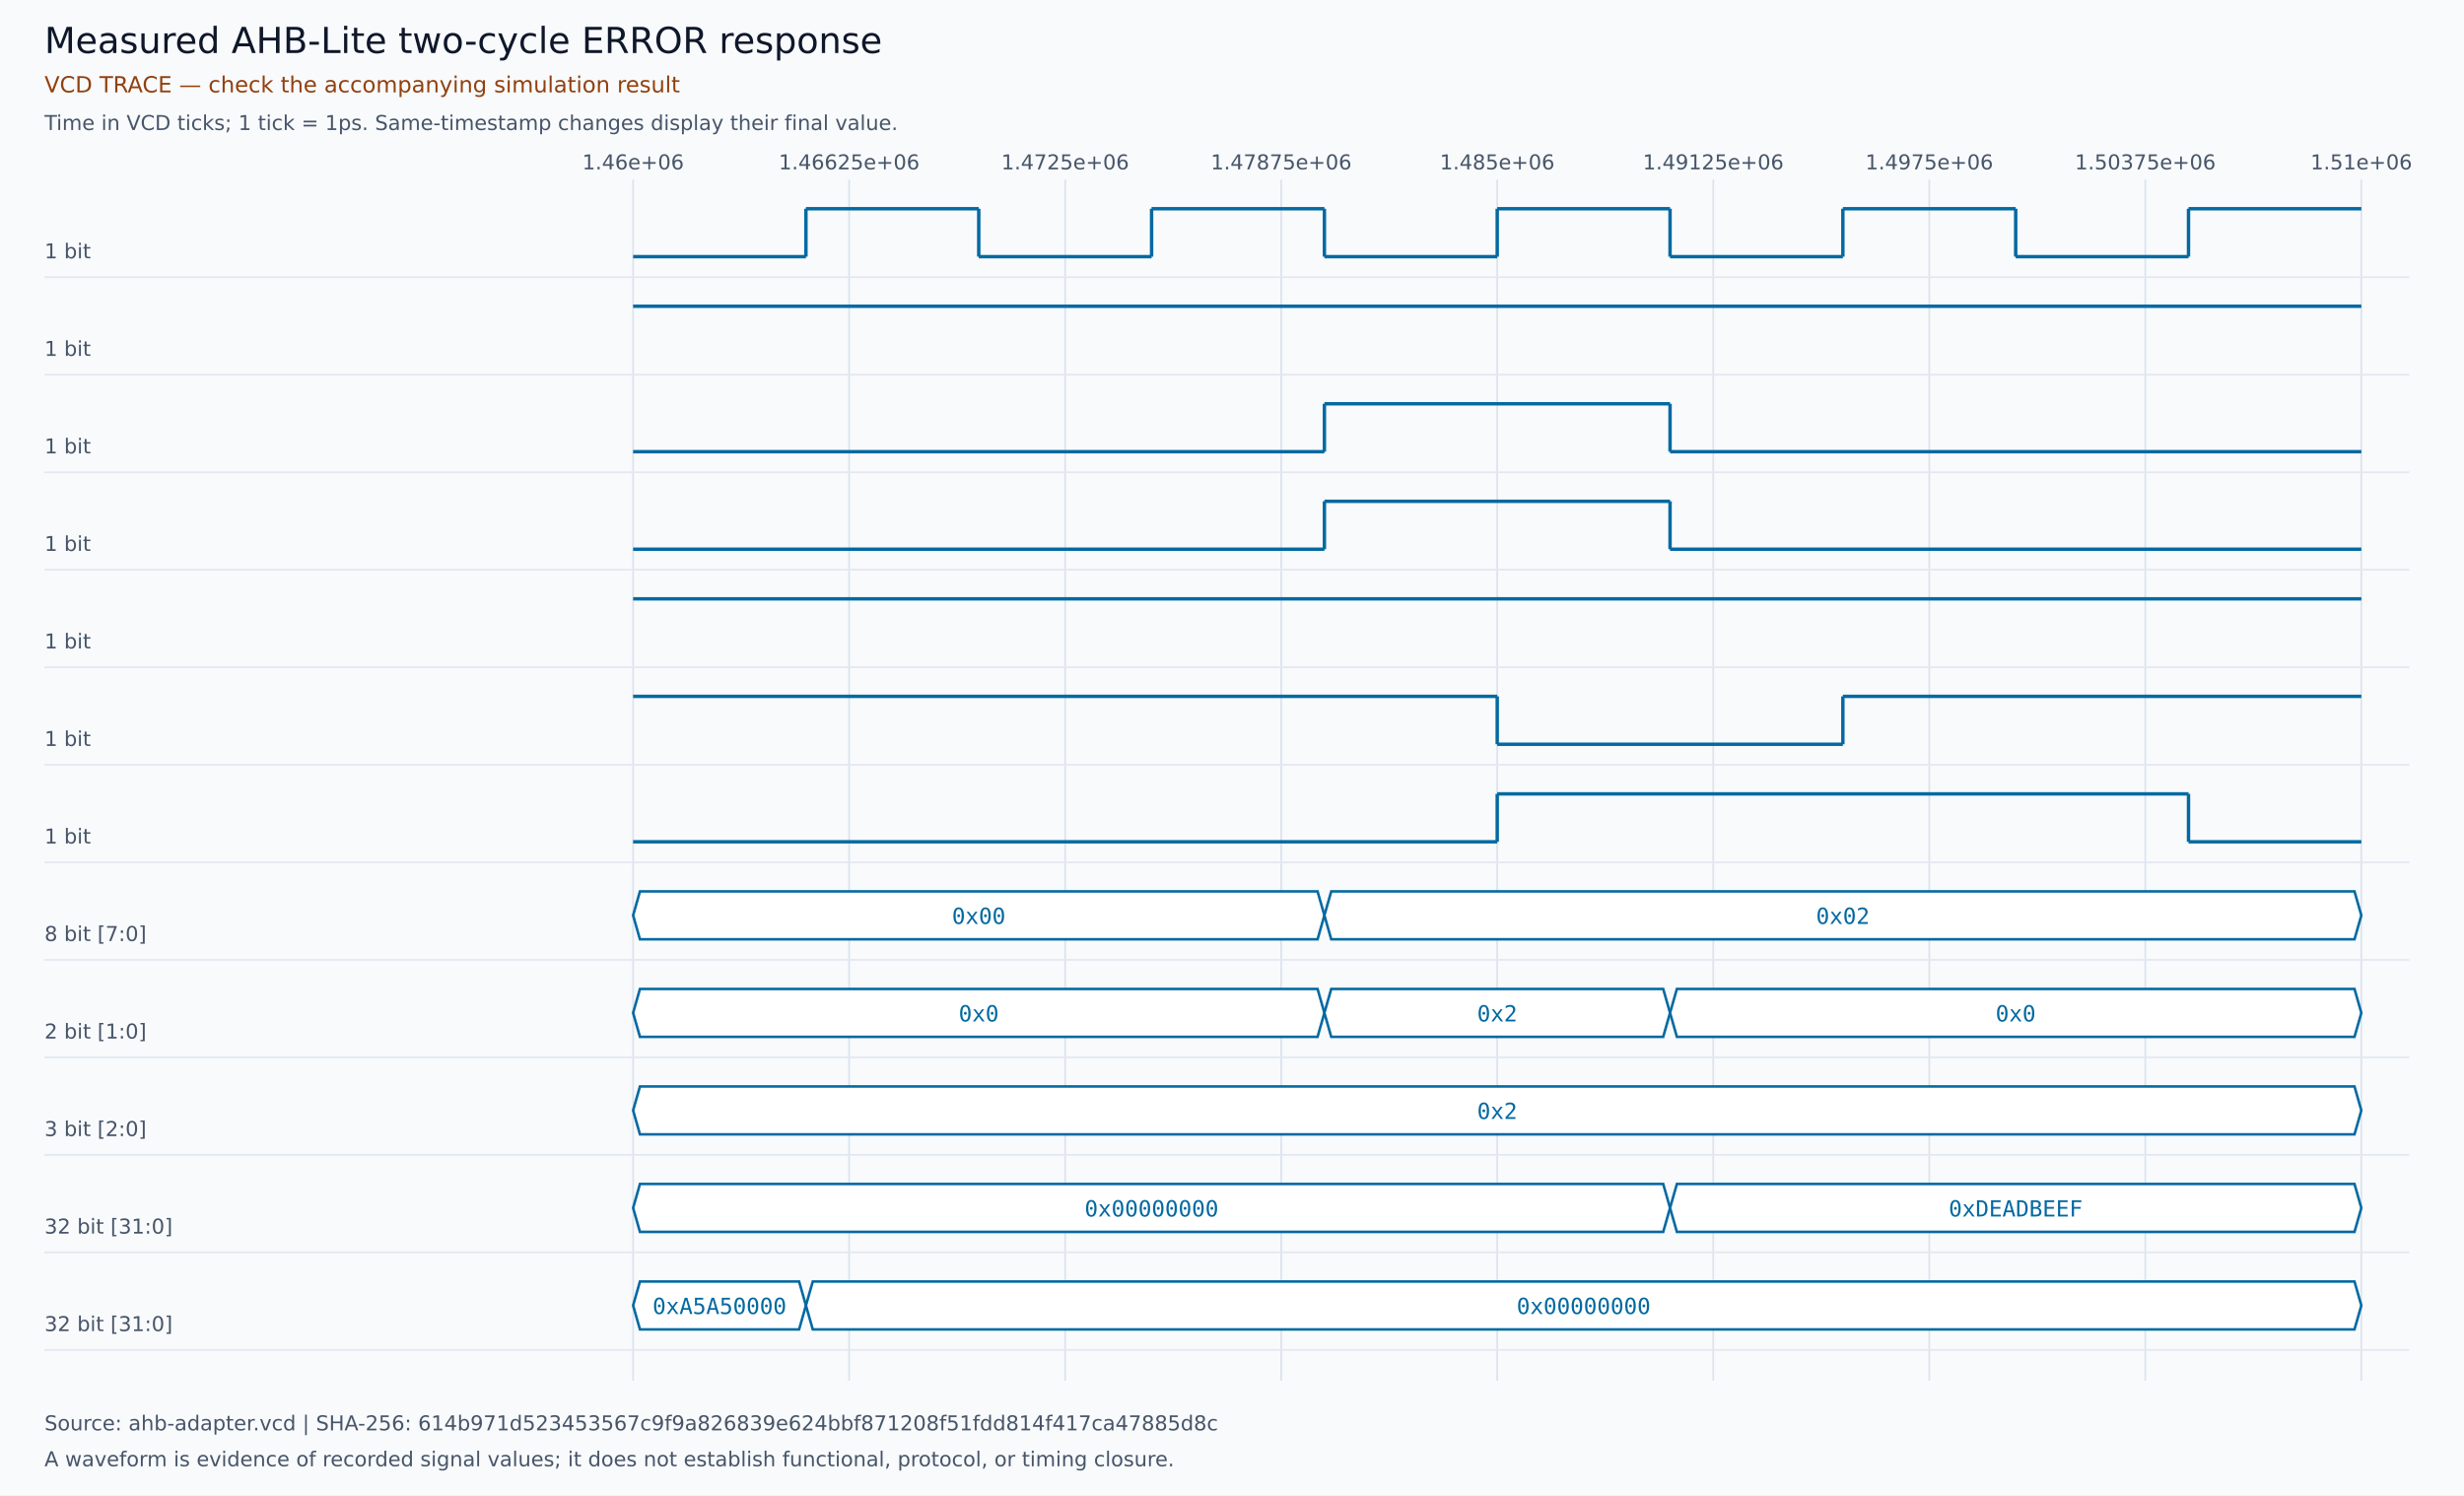
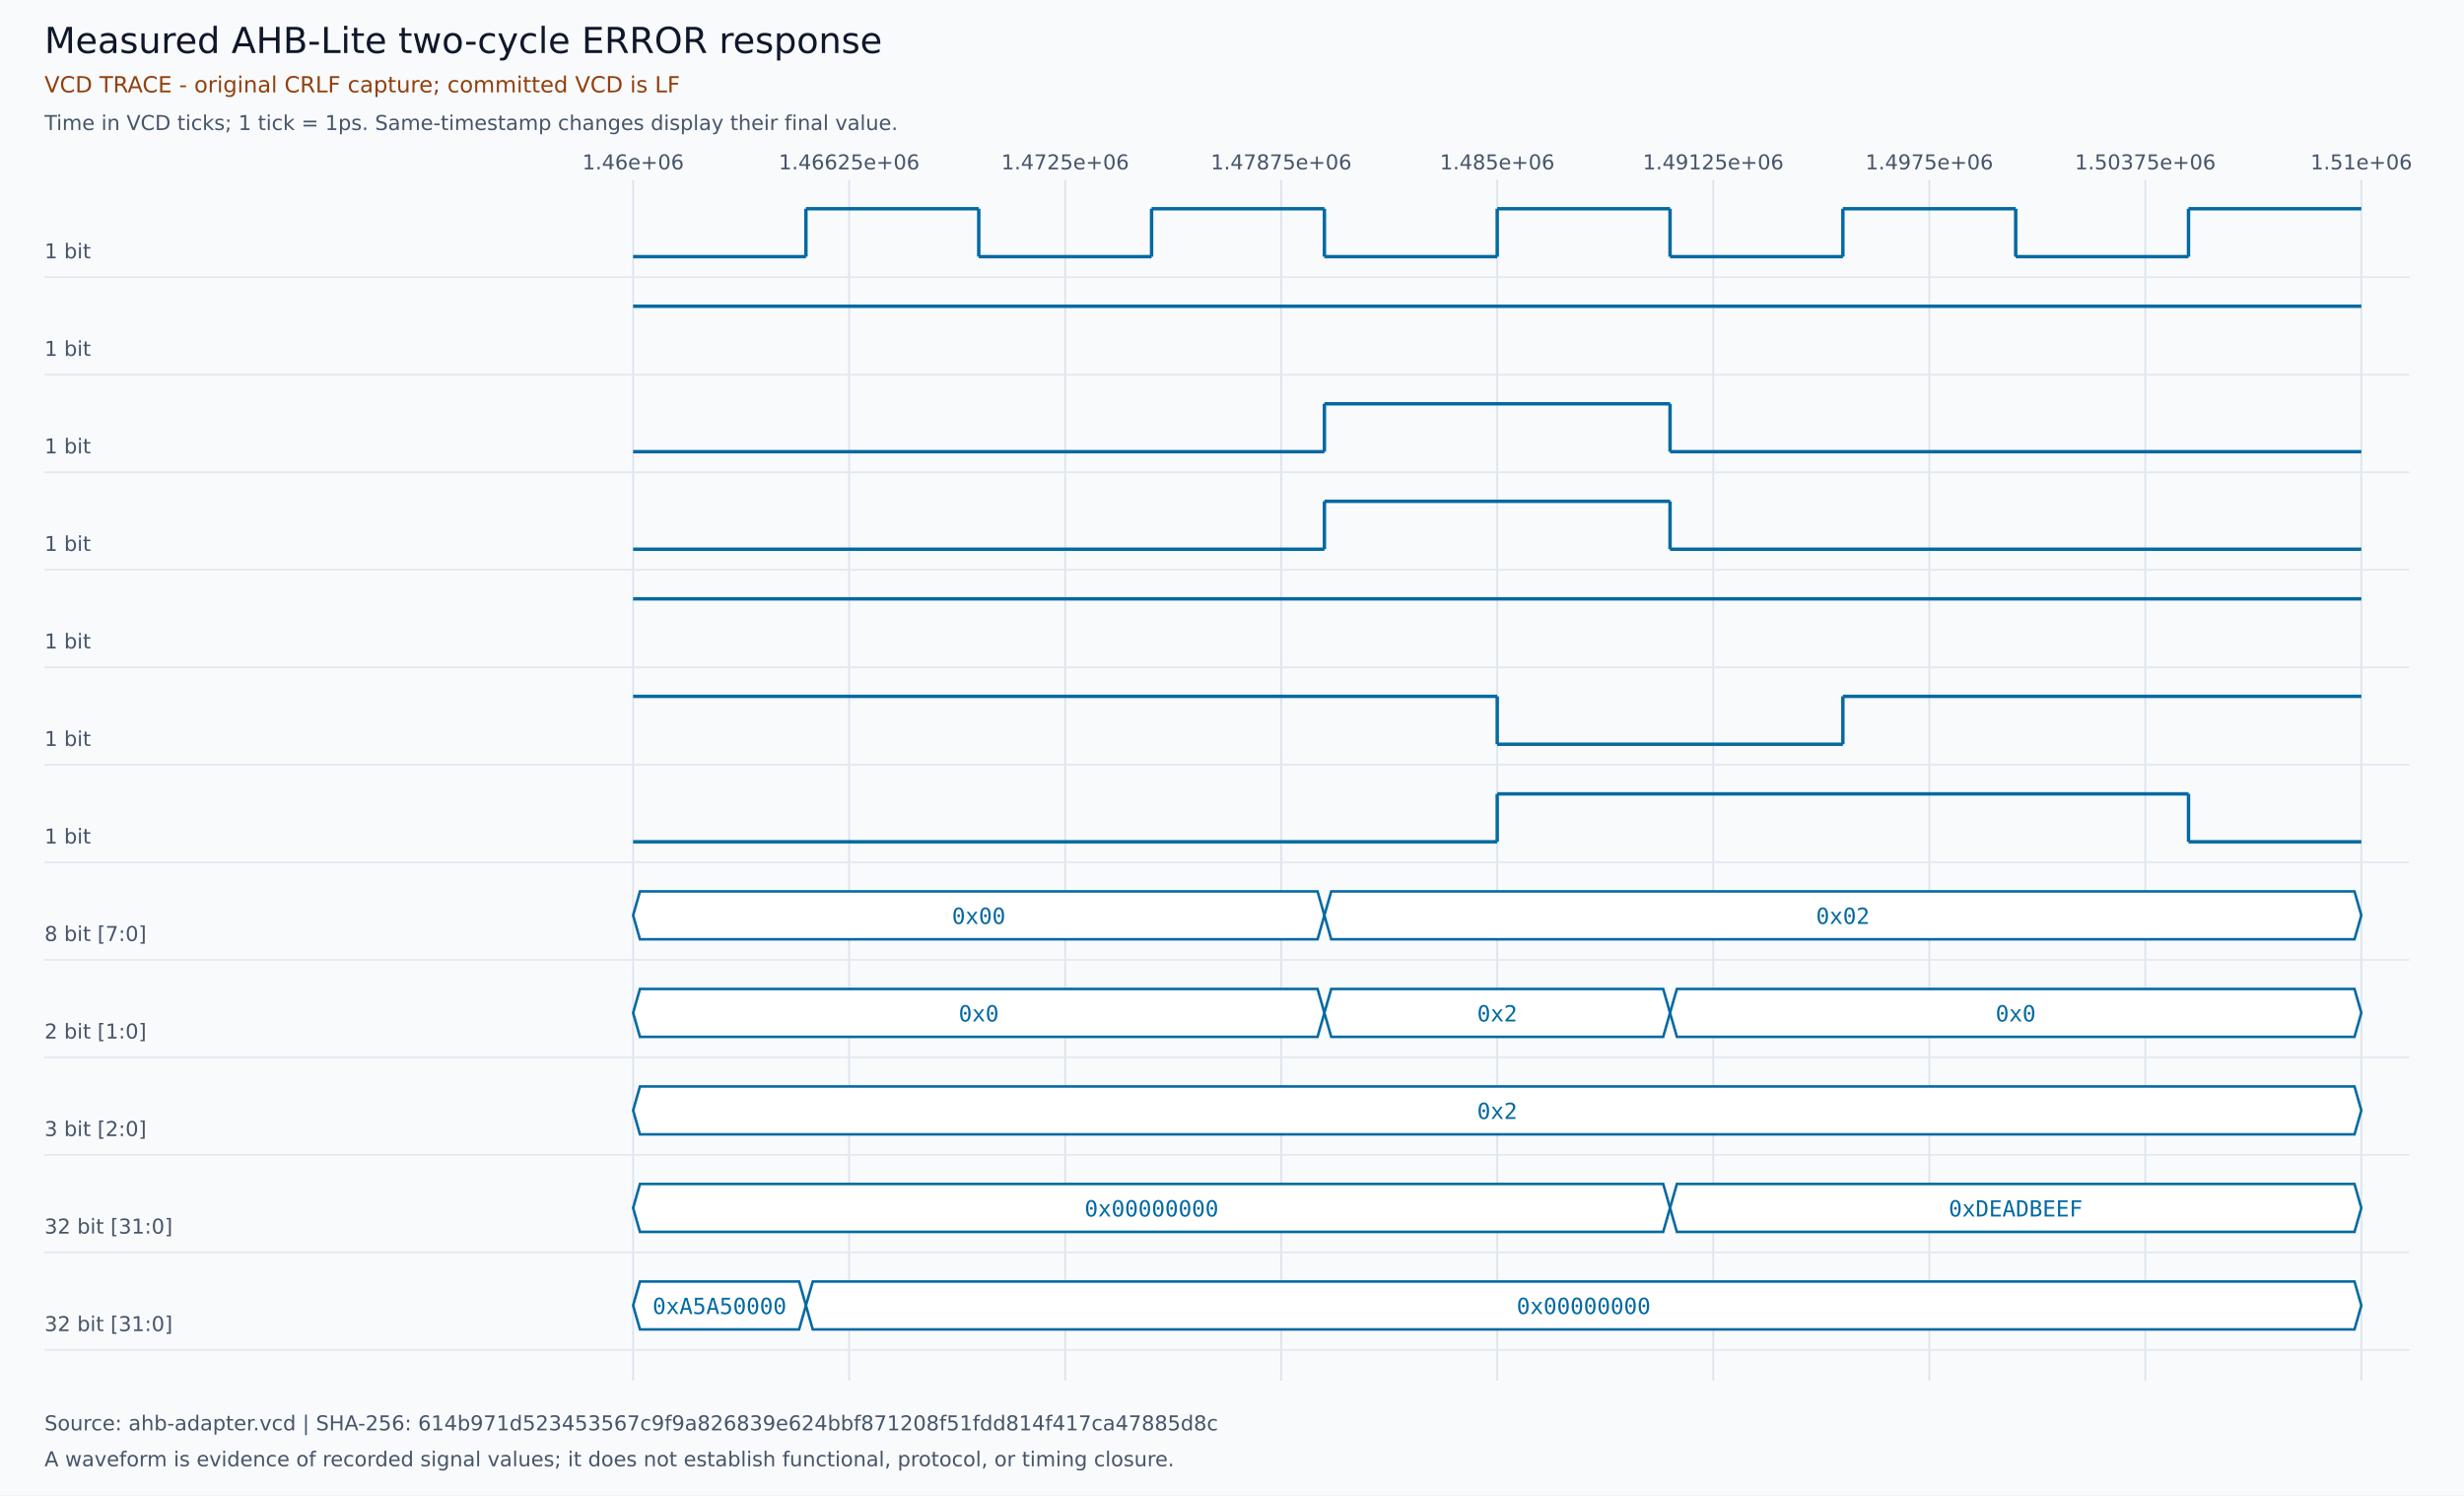
<svg xmlns="http://www.w3.org/2000/svg" width="1440" height="874" viewBox="0 0 1440 874">
  <rect width="100%" height="100%" fill="#f8fafc" />
  <style>text{font-family:DejaVu Sans,Arial,sans-serif} .signal{font-family:DejaVu Sans Mono,monospace;font-size:13px} .small{font-size:12px;fill:#475569}</style>
  <text x="26" y="31" font-size="21" fill="#0f172a">Measured AHB-Lite two-cycle ERROR response</text>
-   <text x="26" y="54" font-size="13" fill="#92400e">VCD TRACE — check the accompanying simulation result</text>
+   <text x="26" y="54" font-size="13" fill="#92400e">VCD TRACE - original CRLF capture; committed VCD is LF</text>
  <text x="26" y="76" class="small">Time in VCD ticks; 1 tick = 1ps. Same-timestamp changes display their final value.</text>
  <path d="M370.00,105 V807" stroke="#dbe3ed" />
  <text x="370.00" y="99" text-anchor="middle" class="small">1.46e+06</text>
  <path d="M496.25,105 V807" stroke="#dbe3ed" />
  <text x="496.25" y="99" text-anchor="middle" class="small">1.46625e+06</text>
  <path d="M622.50,105 V807" stroke="#dbe3ed" />
  <text x="622.50" y="99" text-anchor="middle" class="small">1.4725e+06</text>
  <path d="M748.75,105 V807" stroke="#dbe3ed" />
  <text x="748.75" y="99" text-anchor="middle" class="small">1.47875e+06</text>
  <path d="M875.00,105 V807" stroke="#dbe3ed" />
  <text x="875.00" y="99" text-anchor="middle" class="small">1.485e+06</text>
  <path d="M1001.25,105 V807" stroke="#dbe3ed" />
  <text x="1001.25" y="99" text-anchor="middle" class="small">1.49125e+06</text>
  <path d="M1127.50,105 V807" stroke="#dbe3ed" />
  <text x="1127.50" y="99" text-anchor="middle" class="small">1.4975e+06</text>
  <path d="M1253.75,105 V807" stroke="#dbe3ed" />
  <text x="1253.75" y="99" text-anchor="middle" class="small">1.50375e+06</text>
  <path d="M1380.00,105 V807" stroke="#dbe3ed" />
  <text x="1380.00" y="99" text-anchor="middle" class="small">1.51e+06</text>
  <text x="26" y="135" class="signal" />
  <text x="26" y="151" class="small">1 bit</text>
  <path d="M370.00,150 H471.00" stroke="#0369a1" stroke-width="2" />
  <path d="M471.00,150 V122" stroke="#0369a1" stroke-width="2" />
  <path d="M471.00,122 H572.00" stroke="#0369a1" stroke-width="2" />
  <path d="M572.00,122 V150" stroke="#0369a1" stroke-width="2" />
  <path d="M572.00,150 H673.00" stroke="#0369a1" stroke-width="2" />
  <path d="M673.00,150 V122" stroke="#0369a1" stroke-width="2" />
  <path d="M673.00,122 H774.00" stroke="#0369a1" stroke-width="2" />
  <path d="M774.00,122 V150" stroke="#0369a1" stroke-width="2" />
  <path d="M774.00,150 H875.00" stroke="#0369a1" stroke-width="2" />
  <path d="M875.00,150 V122" stroke="#0369a1" stroke-width="2" />
  <path d="M875.00,122 H976.00" stroke="#0369a1" stroke-width="2" />
  <path d="M976.00,122 V150" stroke="#0369a1" stroke-width="2" />
  <path d="M976.00,150 H1077.00" stroke="#0369a1" stroke-width="2" />
  <path d="M1077.00,150 V122" stroke="#0369a1" stroke-width="2" />
  <path d="M1077.00,122 H1178.00" stroke="#0369a1" stroke-width="2" />
  <path d="M1178.00,122 V150" stroke="#0369a1" stroke-width="2" />
  <path d="M1178.00,150 H1279.00" stroke="#0369a1" stroke-width="2" />
  <path d="M1279.00,150 V122" stroke="#0369a1" stroke-width="2" />
  <path d="M1279.00,122 H1380.00" stroke="#0369a1" stroke-width="2" />
  <path d="M26,162 H1408" stroke="#e2e8f0" />
  <text x="26" y="192" class="signal" />
  <text x="26" y="208" class="small">1 bit</text>
  <path d="M370.00,179 H1380.00" stroke="#0369a1" stroke-width="2" />
  <path d="M26,219 H1408" stroke="#e2e8f0" />
  <text x="26" y="249" class="signal" />
  <text x="26" y="265" class="small">1 bit</text>
  <path d="M370.00,264 H774.00" stroke="#0369a1" stroke-width="2" />
  <path d="M774.00,264 V236" stroke="#0369a1" stroke-width="2" />
  <path d="M774.00,236 H976.00" stroke="#0369a1" stroke-width="2" />
  <path d="M976.00,236 V264" stroke="#0369a1" stroke-width="2" />
  <path d="M976.00,264 H1380.00" stroke="#0369a1" stroke-width="2" />
  <path d="M26,276 H1408" stroke="#e2e8f0" />
  <text x="26" y="306" class="signal" />
  <text x="26" y="322" class="small">1 bit</text>
  <path d="M370.00,321 H774.00" stroke="#0369a1" stroke-width="2" />
  <path d="M774.00,321 V293" stroke="#0369a1" stroke-width="2" />
  <path d="M774.00,293 H976.00" stroke="#0369a1" stroke-width="2" />
  <path d="M976.00,293 V321" stroke="#0369a1" stroke-width="2" />
  <path d="M976.00,321 H1380.00" stroke="#0369a1" stroke-width="2" />
  <path d="M26,333 H1408" stroke="#e2e8f0" />
  <text x="26" y="363" class="signal" />
  <text x="26" y="379" class="small">1 bit</text>
  <path d="M370.00,350 H1380.00" stroke="#0369a1" stroke-width="2" />
  <path d="M26,390 H1408" stroke="#e2e8f0" />
  <text x="26" y="420" class="signal" />
  <text x="26" y="436" class="small">1 bit</text>
  <path d="M370.00,407 H875.00" stroke="#0369a1" stroke-width="2" />
  <path d="M875.00,407 V435" stroke="#0369a1" stroke-width="2" />
  <path d="M875.00,435 H1077.00" stroke="#0369a1" stroke-width="2" />
  <path d="M1077.00,435 V407" stroke="#0369a1" stroke-width="2" />
  <path d="M1077.00,407 H1380.00" stroke="#0369a1" stroke-width="2" />
  <path d="M26,447 H1408" stroke="#e2e8f0" />
  <text x="26" y="477" class="signal" />
  <text x="26" y="493" class="small">1 bit</text>
  <path d="M370.00,492 H875.00" stroke="#0369a1" stroke-width="2" />
  <path d="M875.00,492 V464" stroke="#0369a1" stroke-width="2" />
  <path d="M875.00,464 H1279.00" stroke="#0369a1" stroke-width="2" />
  <path d="M1279.00,464 V492" stroke="#0369a1" stroke-width="2" />
  <path d="M1279.00,492 H1380.00" stroke="#0369a1" stroke-width="2" />
  <path d="M26,504 H1408" stroke="#e2e8f0" />
  <text x="26" y="534" class="signal" />
  <text x="26" y="550" class="small">8 bit [7:0]</text>
  <polygon points="370.00,535 374.00,521 770.00,521 774.00,535 770.00,549 374.00,549" fill="#fff" stroke="#0369a1" stroke-width="1.5" />
  <text x="572.00" y="540" text-anchor="middle" class="signal" fill="#0369a1">0x00</text>
  <polygon points="774.00,535 778.00,521 1376.00,521 1380.00,535 1376.00,549 778.00,549" fill="#fff" stroke="#0369a1" stroke-width="1.5" />
  <text x="1077.00" y="540" text-anchor="middle" class="signal" fill="#0369a1">0x02</text>
  <path d="M26,561 H1408" stroke="#e2e8f0" />
  <text x="26" y="591" class="signal" />
  <text x="26" y="607" class="small">2 bit [1:0]</text>
  <polygon points="370.00,592 374.00,578 770.00,578 774.00,592 770.00,606 374.00,606" fill="#fff" stroke="#0369a1" stroke-width="1.5" />
  <text x="572.00" y="597" text-anchor="middle" class="signal" fill="#0369a1">0x0</text>
  <polygon points="774.00,592 778.00,578 972.00,578 976.00,592 972.00,606 778.00,606" fill="#fff" stroke="#0369a1" stroke-width="1.5" />
  <text x="875.00" y="597" text-anchor="middle" class="signal" fill="#0369a1">0x2</text>
  <polygon points="976.00,592 980.00,578 1376.00,578 1380.00,592 1376.00,606 980.00,606" fill="#fff" stroke="#0369a1" stroke-width="1.5" />
  <text x="1178.00" y="597" text-anchor="middle" class="signal" fill="#0369a1">0x0</text>
  <path d="M26,618 H1408" stroke="#e2e8f0" />
  <text x="26" y="648" class="signal" />
  <text x="26" y="664" class="small">3 bit [2:0]</text>
  <polygon points="370.00,649 374.00,635 1376.00,635 1380.00,649 1376.00,663 374.00,663" fill="#fff" stroke="#0369a1" stroke-width="1.5" />
  <text x="875.00" y="654" text-anchor="middle" class="signal" fill="#0369a1">0x2</text>
  <path d="M26,675 H1408" stroke="#e2e8f0" />
  <text x="26" y="705" class="signal" />
  <text x="26" y="721" class="small">32 bit [31:0]</text>
  <polygon points="370.00,706 374.00,692 972.00,692 976.00,706 972.00,720 374.00,720" fill="#fff" stroke="#0369a1" stroke-width="1.5" />
  <text x="673.00" y="711" text-anchor="middle" class="signal" fill="#0369a1">0x00000000</text>
  <polygon points="976.00,706 980.00,692 1376.00,692 1380.00,706 1376.00,720 980.00,720" fill="#fff" stroke="#0369a1" stroke-width="1.5" />
  <text x="1178.00" y="711" text-anchor="middle" class="signal" fill="#0369a1">0xDEADBEEF</text>
  <path d="M26,732 H1408" stroke="#e2e8f0" />
  <text x="26" y="762" class="signal" />
  <text x="26" y="778" class="small">32 bit [31:0]</text>
  <polygon points="370.00,763 374.00,749 467.00,749 471.00,763 467.00,777 374.00,777" fill="#fff" stroke="#0369a1" stroke-width="1.5" />
  <text x="420.50" y="768" text-anchor="middle" class="signal" fill="#0369a1">0xA5A50000</text>
  <polygon points="471.00,763 475.00,749 1376.00,749 1380.00,763 1376.00,777 475.00,777" fill="#fff" stroke="#0369a1" stroke-width="1.5" />
  <text x="925.50" y="768" text-anchor="middle" class="signal" fill="#0369a1">0x00000000</text>
  <path d="M26,789 H1408" stroke="#e2e8f0" />
  <text x="26" y="836" class="small">Source: ahb-adapter.vcd | SHA-256: 614b971d523453567c9f9a826839e624bbf871208f51fdd814f417ca47885d8c</text>
  <text x="26" y="857" class="small">A waveform is evidence of recorded signal values; it does not establish functional, protocol, or timing closure.</text>
</svg>
